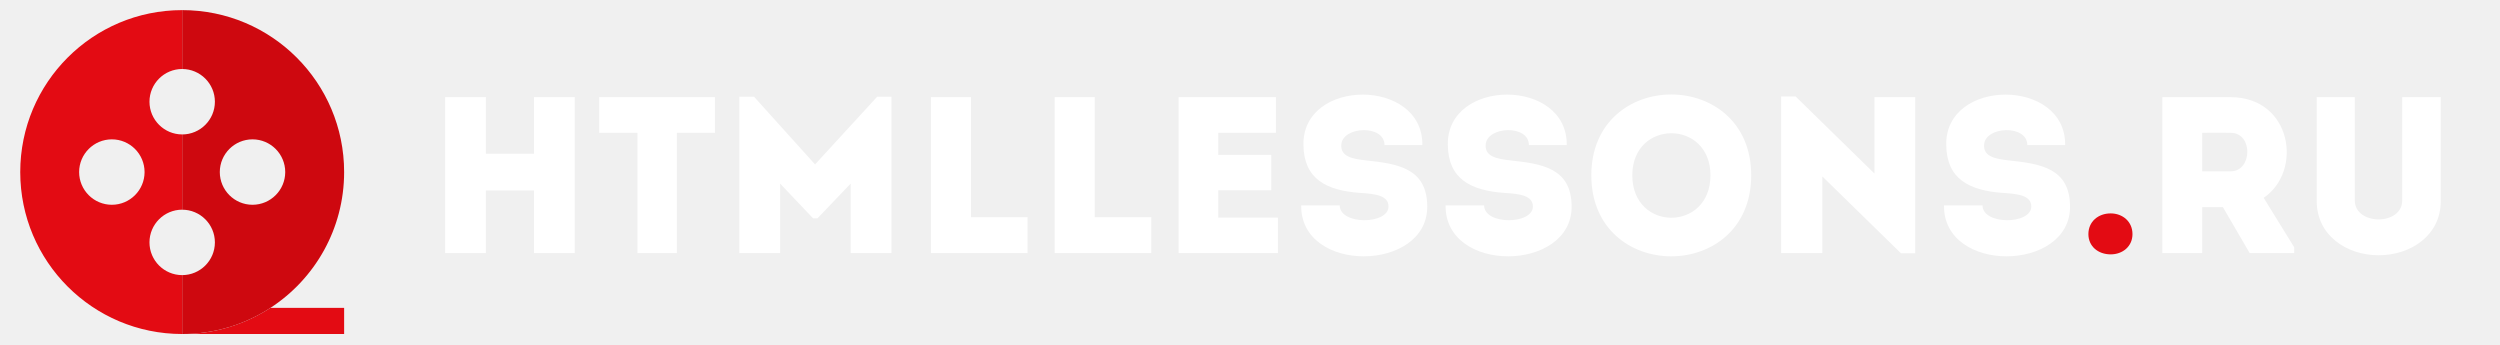
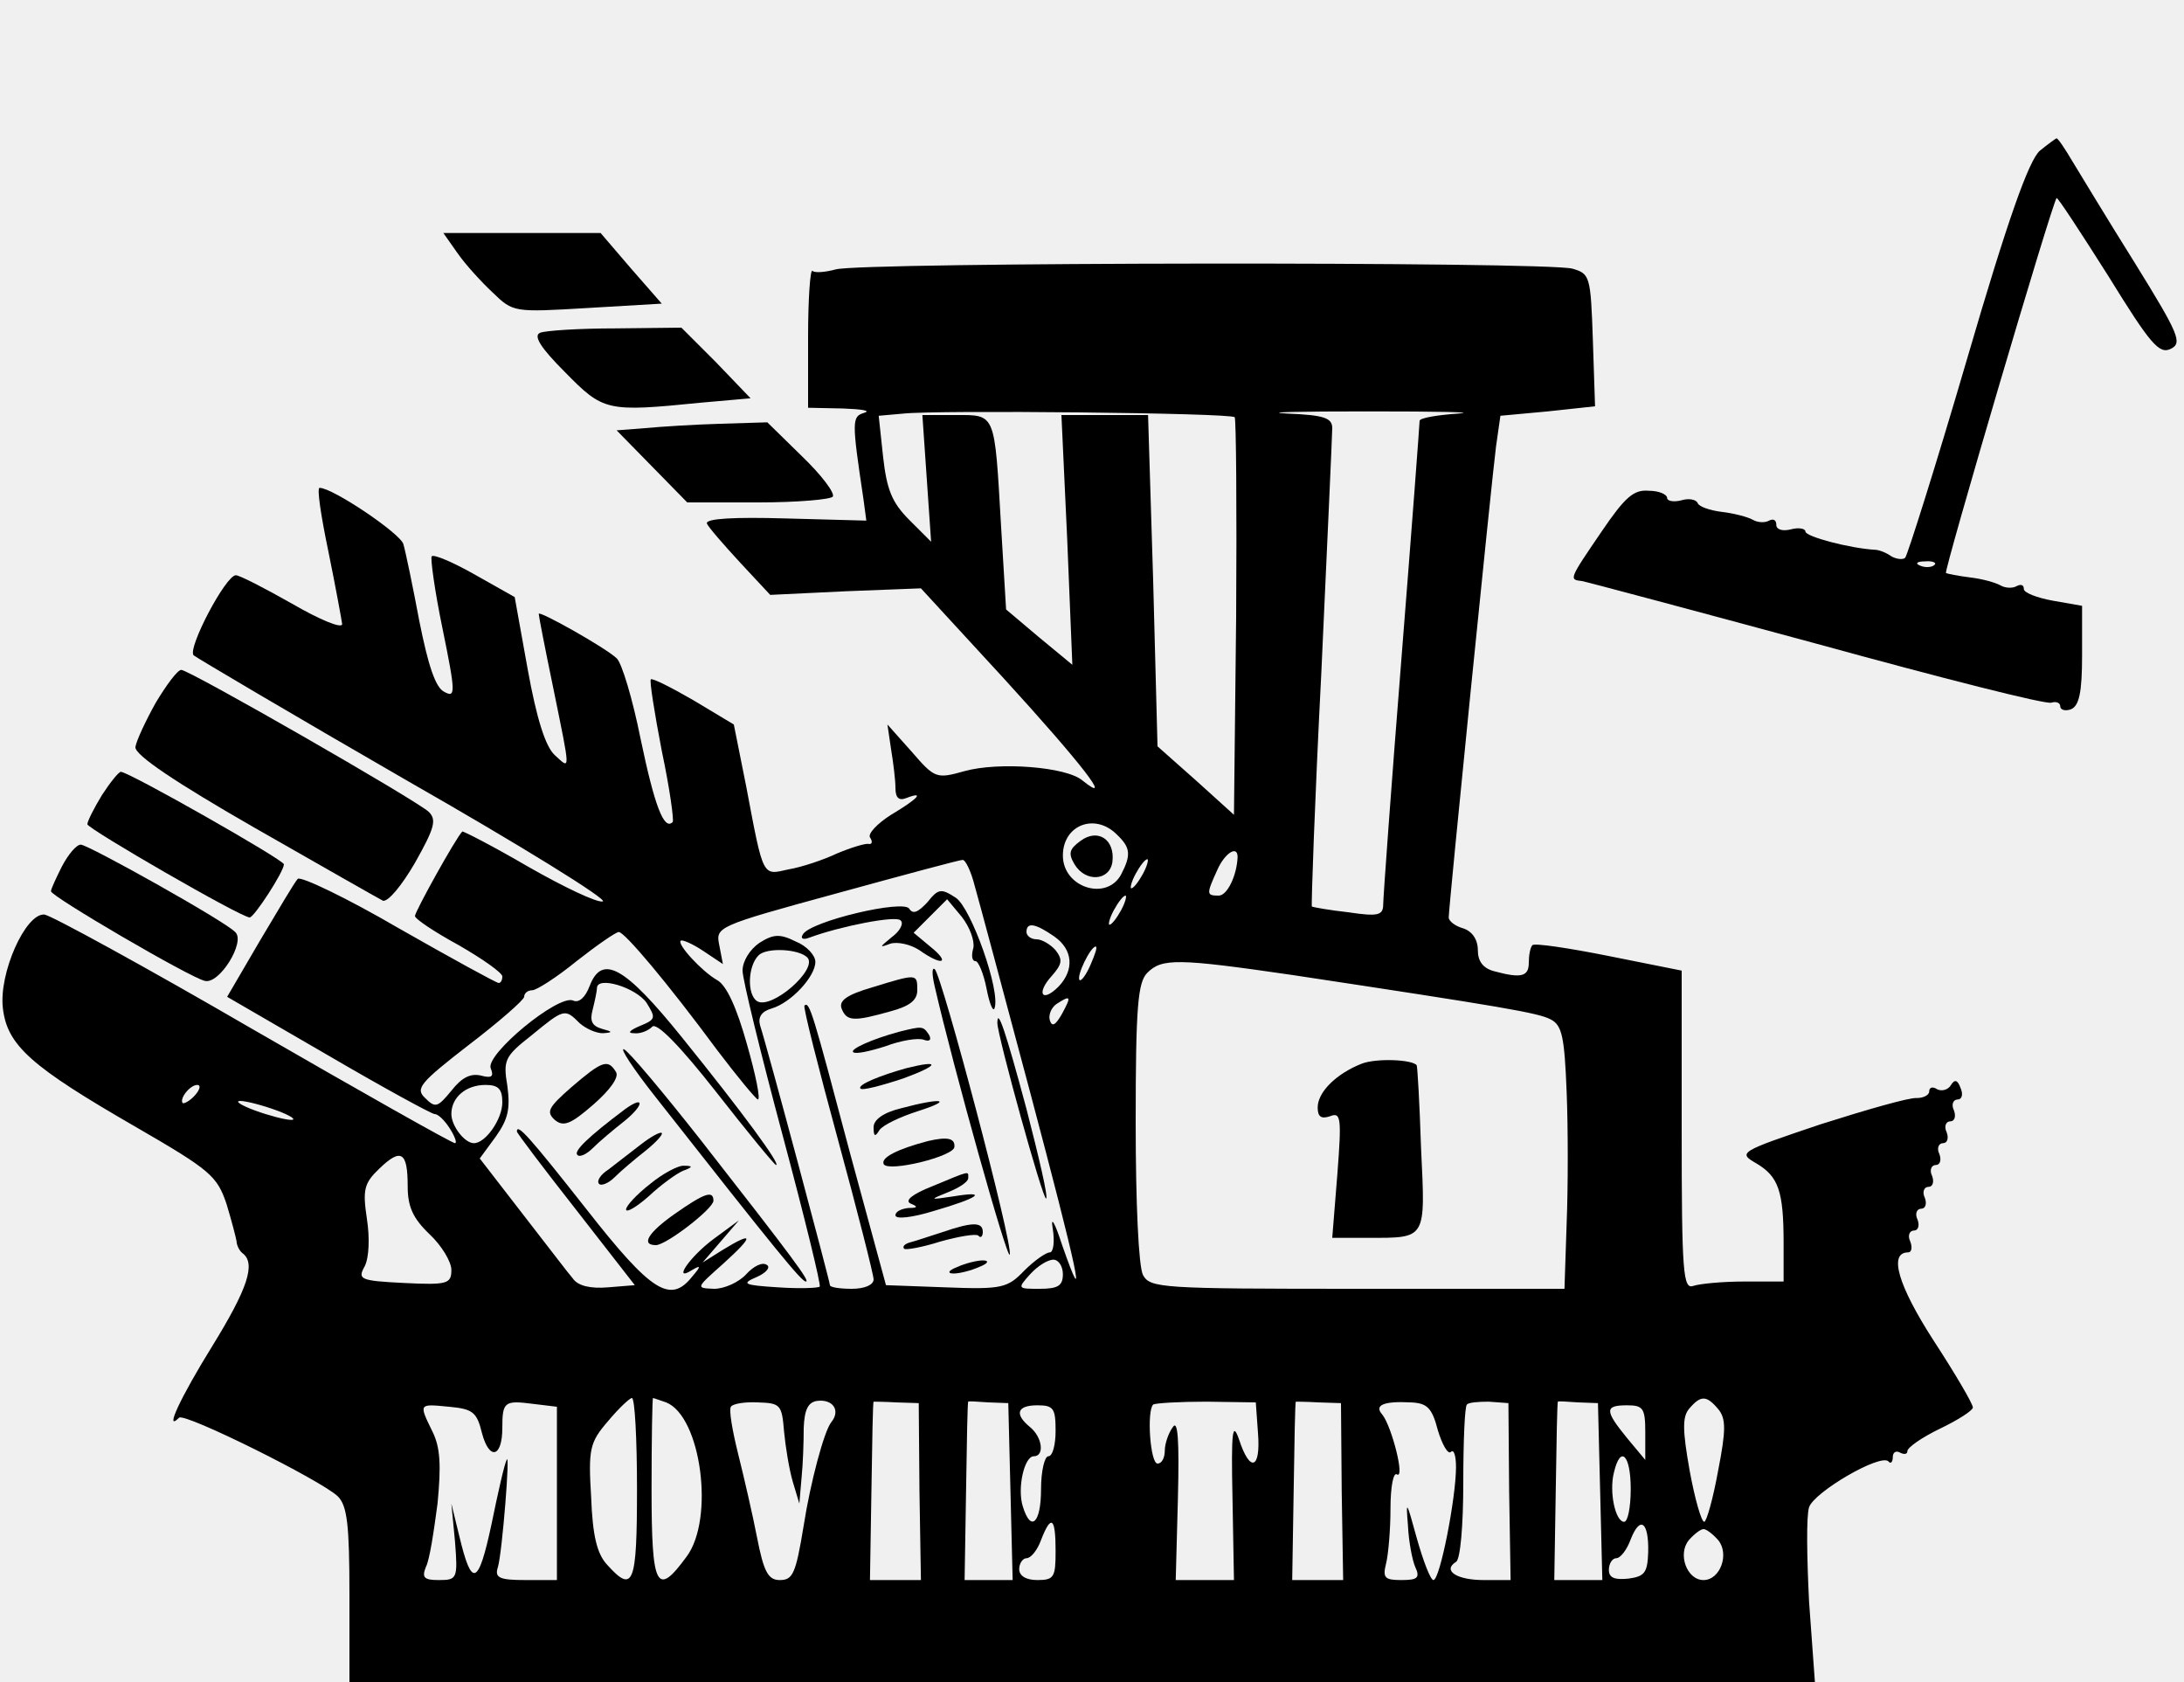
- <svg xmlns="http://www.w3.org/2000/svg" width="247" height="34" fill="none">
-   <path d="M18 33h16v-2.586h-7.277A15.924 15.924 0 0 1 18 33ZM18 27.182a3.236 3.236 0 0 1-3.232-3.232A3.236 3.236 0 0 1 18 20.716v-7.434a3.236 3.236 0 0 1-3.232-3.232A3.236 3.236 0 0 1 18 6.817V1C9.163 1 2 8.163 2 17s7.163 16 16 16v-5.818Zm-6.95-6.95A3.236 3.236 0 0 1 7.818 17a3.236 3.236 0 0 1 3.232-3.232A3.236 3.236 0 0 1 14.284 17a3.236 3.236 0 0 1-3.232 3.232Z" fill="#E30B13" />
-   <path d="M34 17c0-8.837-7.163-16-16-16v5.818a3.236 3.236 0 0 1 3.232 3.232A3.236 3.236 0 0 1 18 13.284v7.434a3.236 3.236 0 0 1 3.232 3.233A3.236 3.236 0 0 1 18 27.181V33c3.218 0 6.214-.95 8.723-2.586C31.103 27.56 34 22.618 34 17Zm-9.05-3.232A3.236 3.236 0 0 1 28.181 17a3.236 3.236 0 0 1-3.232 3.232A3.236 3.236 0 0 1 21.716 17a3.236 3.236 0 0 1 3.233-3.232Z" fill="#CE080F" />
-   <path d="M56.784 9.6h-4.026v5.588h-4.752V9.6H43.98V25h4.026v-6.182h4.752V25h4.026V9.6Zm6.198 3.52V25h3.894V13.12h3.762V9.6h-11.44v3.52h3.784Zm17.545 3.124L74.5 9.556h-1.452V25h4.026v-6.864l3.256 3.432h.44l3.278-3.432V25h4.026V9.556h-1.408l-6.138 6.688ZM95.935 9.6h-3.96V25h9.548v-3.542h-5.588V9.6Zm12.225 0h-3.96V25h9.548v-3.542h-5.588V9.6Zm17.9 0h-9.614V25h9.812v-3.498h-5.896v-2.706h5.236v-3.498h-5.236V13.12h5.698V9.6Zm6.306 10.692h-3.806c-.088 6.776 12.452 6.6 12.452.132 0-3.85-2.992-4.246-6.05-4.576-1.386-.154-2.53-.396-2.442-1.562.132-1.826 4.268-2.002 4.268.044h3.74c.088-6.644-11.88-6.644-11.748 0 .044 3.344 2.244 4.488 5.588 4.73 1.54.088 2.816.264 2.816 1.342 0 1.804-4.818 1.848-4.818-.11Zm14.265 0h-3.806c-.088 6.776 12.452 6.6 12.452.132 0-3.85-2.992-4.246-6.05-4.576-1.386-.154-2.53-.396-2.442-1.562.132-1.826 4.268-2.002 4.268.044h3.74c.088-6.644-11.88-6.644-11.748 0 .044 3.344 2.244 4.488 5.588 4.73 1.54.088 2.816.264 2.816 1.342 0 1.804-4.818 1.848-4.818-.11Zm26.388-2.97c0-10.648-15.796-10.648-15.796 0 0 10.67 15.796 10.67 15.796 0Zm-11.748 0c0-5.544 7.722-5.544 7.722 0 0 5.588-7.722 5.588-7.722 0Zm26.544 7.7h1.408V9.6h-4.026v7.546l-7.788-7.612h-1.43V25h4.07v-7.568l7.766 7.59Zm8.059-4.73h-3.806c-.088 6.776 12.452 6.6 12.452.132 0-3.85-2.992-4.246-6.05-4.576-1.386-.154-2.53-.396-2.442-1.562.132-1.826 4.268-2.002 4.268.044h3.74c.087-6.644-11.88-6.644-11.748 0 .044 3.344 2.244 4.488 5.588 4.73 1.54.088 2.816.264 2.816 1.342 0 1.804-4.818 1.848-4.818-.11Zm27.777-.748c3.894-2.64 2.794-9.922-3.256-9.944h-6.754V25h3.938v-4.532h2.046l2.64 4.532h4.4v-.572l-3.014-4.884Zm-3.256-2.618h-2.816V13.12c.924 0 1.892-.022 2.816 0 2.244.022 2.134 3.806 0 3.806Zm14.613 4.752c-1.144 0-2.354-.616-2.354-1.87V9.6h-3.762v10.274c0 3.388 2.97 5.346 6.116 5.346 3.168 0 6.138-1.958 6.138-5.346V9.6h-3.806v10.208c0 1.254-1.188 1.87-2.332 1.87Z" fill="#fff" />
-   <path d="M208.533 25.132c1.188 0 2.156-.792 2.156-2.002 0-1.232-.968-2.046-2.156-2.046-1.232 0-2.2.814-2.2 2.046 0 1.21.968 2.002 2.2 2.002Z" fill="#E30B13" />
+ <svg xmlns="http://www.w3.org/2000/svg" version="1.0" width="300pt" height="231pt" viewBox="0 0 300 231" preserveAspectRatio="xMidYMid meet">
+   <g transform="translate(0,231) scale(0.1,-0.1)" fill="#000000" stroke="none">
+     <path d="M2802 2103 c-15 -13 -44 -94 -100 -286 -43 -147 -82 -270 -85 -273 -3 -3 -12 -2 -19 2 -7 5 -17 9 -23 9 -34 2 -95 18 -95 25 0 4 -9 6 -20 3 -12 -3 -20 0 -20 6 0 7 -4 9 -10 6 -5 -3 -15 -3 -22 1 -7 4 -26 9 -43 11 -16 2 -31 7 -33 12 -2 5 -12 7 -22 4 -11 -3 -20 -1 -20 3 0 5 -11 10 -25 10 -21 2 -33 -9 -65 -56 -45 -66 -45 -66 -27 -68 6 -1 152 -40 322 -86 171 -47 316 -84 323 -81 6 2 12 0 12 -5 0 -5 7 -7 15 -4 11 5 15 23 15 74 l0 68 -40 7 c-22 4 -40 11 -40 16 0 6 -4 7 -10 4 -5 -3 -15 -3 -22 1 -7 4 -25 9 -42 11 -16 2 -31 5 -33 6 -3 3 146 509 152 515 1 2 33 -47 71 -107 58 -94 70 -108 86 -100 16 8 11 20 -49 117 -37 59 -75 122 -86 140 -10 17 -20 32 -22 32 -1 0 -12 -8 -23 -17z m-145 -569 c-3 -3 -12 -4 -19 -1 -8 3 -5 6 6 6 11 1 17 -2 13 -5z" />
+     <path d="M628 1963 c11 -16 33 -40 49 -55 28 -27 29 -27 130 -21 l102 6 -42 48 -42 49 -108 0 -108 0 19 -27z" />
+     <path d="M1148 1940 c-15 -4 -29 -5 -32 -2 -3 3 -6 -38 -6 -91 l0 -97 48 -1 c26 -1 39 -3 29 -6 -17 -5 -17 -11 -1 -118 l4 -30 -111 3 c-70 2 -110 0 -108 -7 2 -5 23 -29 46 -54 l41 -44 104 5 103 4 115 -125 c104 -114 152 -175 107 -139 -22 19 -115 26 -162 13 -39 -11 -41 -10 -73 27 l-33 37 5 -34 c3 -18 6 -42 6 -53 0 -14 5 -18 15 -14 26 10 16 -1 -21 -23 -19 -12 -32 -26 -29 -31 4 -6 3 -10 -2 -9 -4 1 -24 -5 -43 -13 -19 -9 -49 -19 -67 -22 -36 -8 -34 -13 -58 114 l-17 85 -55 33 c-31 18 -57 31 -59 29 -2 -2 5 -46 15 -98 11 -52 17 -96 15 -98 -12 -12 -25 23 -44 114 -11 55 -26 105 -33 111 -16 15 -107 66 -107 61 0 -3 9 -49 20 -102 24 -118 24 -112 2 -92 -13 12 -25 51 -37 117 l-18 100 -55 31 c-30 17 -56 28 -59 25 -2 -2 4 -47 15 -100 18 -88 18 -95 2 -86 -12 6 -22 37 -34 97 -9 48 -19 96 -22 106 -5 15 -97 77 -115 77 -4 0 2 -39 12 -87 10 -49 18 -93 19 -100 0 -7 -31 6 -69 28 -37 21 -72 39 -77 39 -14 0 -67 -101 -58 -110 5 -4 137 -82 293 -172 156 -89 277 -164 269 -166 -8 -2 -54 20 -103 48 -48 28 -89 49 -90 48 -9 -9 -65 -110 -65 -116 0 -4 27 -22 60 -40 33 -19 60 -38 60 -43 0 -5 -2 -9 -5 -9 -3 0 -65 34 -137 75 -72 42 -135 72 -139 68 -4 -4 -27 -43 -52 -85 l-45 -77 138 -80 c77 -45 143 -81 147 -81 5 0 14 -9 21 -20 7 -11 10 -20 7 -20 -4 0 -128 70 -277 156 -148 86 -278 157 -287 158 -26 2 -63 -81 -57 -129 6 -51 39 -80 183 -163 102 -59 111 -67 124 -105 7 -23 13 -46 14 -52 0 -5 4 -13 8 -16 19 -14 7 -49 -41 -127 -44 -71 -67 -120 -46 -99 8 7 195 -86 218 -108 13 -13 16 -39 16 -136 l0 -119 1006 0 1007 0 -8 110 c-3 60 -4 118 0 130 7 21 98 74 109 63 3 -4 6 -1 6 6 0 7 5 9 10 6 6 -3 10 -2 10 2 0 5 20 19 45 31 25 12 45 25 45 29 0 5 -24 46 -54 92 -49 76 -62 121 -35 121 5 0 6 7 3 15 -4 8 -1 15 5 15 6 0 8 7 5 15 -4 8 -1 15 5 15 6 0 8 7 5 15 -4 8 -1 15 5 15 6 0 8 7 5 15 -4 8 -1 15 5 15 6 0 8 7 5 15 -4 8 -1 15 5 15 6 0 8 7 5 15 -4 8 -1 15 5 15 6 0 8 7 5 15 -4 8 -1 15 5 15 6 0 8 7 4 16 -4 11 -8 12 -13 4 -4 -7 -13 -9 -19 -6 -6 4 -11 3 -11 -3 0 -5 -8 -9 -17 -9 -10 1 -69 -16 -132 -36 -113 -38 -114 -39 -88 -54 30 -18 37 -38 37 -109 l0 -53 -54 0 c-30 0 -61 -3 -70 -6 -14 -5 -16 17 -16 214 l0 219 -100 20 c-55 11 -102 18 -105 15 -3 -3 -5 -14 -5 -24 0 -19 -10 -22 -47 -12 -16 4 -23 14 -23 29 0 15 -8 26 -20 30 -11 3 -20 10 -20 15 0 15 59 601 65 647 l6 42 65 6 65 7 -3 91 c-3 88 -4 91 -28 98 -35 10 -979 9 -1012 -1z m548 -203 c2 -2 3 -126 2 -275 l-3 -271 -52 47 -53 47 -6 228 -7 227 -59 0 -60 0 8 -172 7 -171 -46 38 -45 38 -7 116 c-9 155 -7 151 -62 151 l-46 0 6 -87 6 -87 -30 30 c-24 24 -31 42 -36 87 l-6 56 34 3 c45 5 450 1 455 -5z m307 5 c-29 -2 -53 -6 -53 -10 0 -4 -11 -151 -25 -327 -14 -176 -25 -328 -25 -337 0 -15 -7 -17 -47 -11 -27 3 -49 7 -51 8 -1 1 4 146 13 321 8 175 15 327 15 336 0 14 -11 18 -62 20 -35 2 16 3 112 3 96 0 151 -1 123 -3z m-469 -578 c19 -18 20 -28 6 -55 -20 -37 -80 -18 -80 26 0 42 44 59 74 29z m166 -31 c-1 -25 -14 -53 -26 -53 -17 0 -17 2 -2 35 10 23 28 35 28 18z m-361 -40 c6 -21 40 -148 76 -283 65 -245 80 -313 44 -210 -10 31 -16 41 -13 23 3 -18 1 -33 -4 -33 -5 0 -21 -11 -35 -25 -23 -24 -31 -26 -108 -23 l-82 3 -49 180 c-52 196 -56 210 -63 204 -2 -2 19 -85 46 -184 27 -99 49 -186 49 -192 0 -8 -13 -13 -30 -13 -16 0 -30 2 -30 5 0 5 -85 323 -96 357 -3 11 2 19 16 23 27 8 60 44 60 64 0 9 -12 22 -27 28 -22 11 -31 10 -50 -2 -13 -9 -23 -25 -23 -38 0 -12 25 -114 55 -226 30 -112 53 -206 51 -208 -2 -2 -28 -3 -57 -1 -48 3 -51 5 -30 14 14 6 20 14 14 17 -6 4 -18 -2 -28 -13 -10 -11 -30 -20 -44 -20 -26 1 -25 1 13 35 42 38 42 45 -2 18 l-27 -17 25 29 25 29 -34 -25 c-34 -25 -58 -61 -30 -43 12 7 12 5 0 -9 -30 -38 -56 -22 -146 93 -78 99 -95 118 -95 106 0 -2 37 -51 81 -107 l81 -104 -37 -3 c-24 -2 -41 2 -48 12 -7 8 -38 49 -70 90 l-58 75 22 30 c17 24 20 38 16 69 -6 36 -4 41 33 70 45 37 46 37 66 17 9 -8 23 -14 32 -14 14 1 14 2 -1 6 -14 4 -17 11 -13 26 3 12 6 26 6 30 0 17 53 1 68 -20 13 -21 13 -23 -9 -32 -14 -6 -18 -10 -8 -10 8 -1 19 3 25 9 6 6 37 -25 88 -90 43 -55 80 -100 82 -100 7 0 -45 71 -129 175 -79 98 -110 115 -127 71 -6 -16 -15 -24 -23 -20 -21 8 -120 -74 -113 -93 5 -12 1 -14 -14 -10 -14 3 -26 -3 -40 -21 -19 -23 -22 -24 -36 -10 -14 13 -7 21 60 73 42 32 76 62 76 66 0 5 5 9 11 9 6 0 34 18 61 40 28 22 54 40 58 40 8 0 67 -70 135 -162 28 -37 53 -67 56 -68 4 0 -3 34 -15 76 -14 50 -28 81 -41 88 -21 12 -55 49 -50 54 2 2 16 -4 31 -14 l27 -18 -5 26 c-5 25 -4 26 161 71 91 25 169 46 173 46 4 1 12 -16 17 -36z m231 17 c-6 -11 -13 -20 -16 -20 -2 0 0 9 6 20 6 11 13 20 16 20 2 0 0 -9 -6 -20z m-30 -50 c-6 -11 -13 -20 -16 -20 -2 0 0 9 6 20 6 11 13 20 16 20 2 0 0 -9 -6 -20z m-92 -36 c26 -18 28 -46 6 -69 -23 -23 -31 -9 -9 15 14 16 15 22 5 35 -7 8 -19 15 -26 15 -8 0 -14 5 -14 10 0 14 12 12 38 -6z m-339 -29 c15 -16 -49 -72 -69 -60 -14 9 -13 48 2 63 11 11 55 9 67 -3z m389 -10 c-6 -14 -13 -23 -15 -21 -5 5 15 46 22 46 3 0 -1 -11 -7 -25z m277 -14 c291 -44 338 -52 355 -61 16 -8 19 -25 22 -100 2 -49 2 -130 0 -180 l-3 -90 -284 0 c-271 0 -285 1 -295 19 -6 12 -10 98 -10 210 0 159 3 192 16 205 20 20 41 20 199 -3z m-316 -53 c-9 -16 -14 -19 -17 -9 -2 7 2 17 9 22 20 13 21 11 8 -13z m-1191 -112 c-7 -8 -15 -12 -17 -11 -5 6 10 25 20 25 5 0 4 -6 -3 -14z m422 -10 c0 -23 -23 -56 -39 -56 -13 0 -31 24 -31 40 0 23 20 40 47 40 18 0 23 -6 23 -24z m-310 -11 c19 -7 28 -13 20 -13 -8 0 -31 6 -50 13 -19 7 -28 13 -20 13 8 0 31 -6 50 -13z m180 -104 c0 -28 7 -44 30 -66 17 -16 30 -38 30 -49 0 -19 -5 -21 -65 -18 -61 3 -64 5 -54 23 6 12 7 39 3 65 -6 40 -4 49 17 69 30 29 39 23 39 -24z m900 -121 c0 -16 -7 -20 -32 -20 -30 0 -31 0 -13 20 10 11 24 20 32 20 7 0 13 -9 13 -20z m-695 -301 l0 -119 -43 0 c-36 0 -43 3 -38 18 6 21 17 161 12 147 -3 -5 -12 -45 -21 -89 -18 -84 -27 -87 -44 -16 l-11 45 5 -52 c4 -51 3 -53 -22 -53 -20 0 -24 3 -18 18 5 9 11 49 16 87 5 52 4 77 -7 99 -19 39 -19 38 23 34 32 -3 38 -7 45 -36 10 -38 28 -34 28 7 0 36 3 38 42 33 l33 -4 0 -119z m110 6 c0 -131 -5 -144 -41 -104 -14 15 -20 40 -22 93 -4 66 -2 75 23 104 15 18 30 32 33 32 4 0 7 -56 7 -125z m40 119 c48 -19 67 -160 28 -212 -41 -56 -48 -43 -48 93 0 69 1 125 2 125 1 0 9 -3 18 -6z m162 -40 c2 -21 7 -52 12 -69 l9 -30 3 35 c2 19 3 50 3 69 1 25 6 35 18 37 22 3 33 -13 20 -29 -10 -12 -29 -84 -38 -142 -11 -67 -15 -75 -33 -75 -16 0 -22 12 -31 58 -6 31 -18 83 -26 115 -8 32 -13 61 -10 65 2 4 19 7 37 6 31 -1 33 -3 36 -40z m186 -82 l2 -122 -35 0 -35 0 2 122 c1 68 2 123 3 123 0 0 14 0 31 -1 l31 -1 1 -121z m125 0 l3 -122 -33 0 -33 0 2 122 c1 68 2 123 3 123 0 1 12 0 28 -1 l27 -1 3 -121z m340 80 c4 -50 -11 -55 -26 -9 -9 26 -11 12 -9 -81 l2 -112 -40 0 -40 0 3 112 c2 80 0 109 -7 98 -6 -8 -11 -23 -11 -32 0 -10 -4 -18 -10 -18 -10 0 -15 72 -6 81 3 2 35 4 73 4 l68 -1 3 -42z m115 -80 l2 -122 -35 0 -35 0 2 122 c1 68 2 123 3 123 0 0 14 0 31 -1 l31 -1 1 -121z m132 84 c6 -20 14 -34 18 -30 4 4 7 -5 7 -21 0 -42 -22 -155 -31 -155 -4 0 -14 26 -23 58 -14 51 -15 53 -12 17 1 -22 6 -48 10 -57 7 -15 3 -18 -19 -18 -23 0 -26 3 -21 23 3 12 6 46 6 75 0 30 4 51 9 47 11 -6 -7 65 -20 82 -12 13 1 19 39 17 22 -1 29 -7 37 -38z m98 -84 l2 -122 -37 0 c-37 0 -57 13 -38 25 6 3 10 50 10 109 0 56 2 105 5 107 2 3 16 4 30 4 l27 -2 1 -121z m125 0 l3 -122 -33 0 -33 0 2 122 c1 68 2 123 3 123 0 1 12 0 28 -1 l27 -1 3 -121z m162 113 c11 -13 11 -29 0 -85 -7 -39 -16 -70 -19 -70 -4 0 -13 32 -20 70 -10 56 -10 74 -1 85 16 19 24 19 40 0z m-910 -30 c0 -19 -4 -35 -10 -35 -5 0 -10 -20 -10 -45 0 -47 -14 -60 -25 -24 -8 25 2 69 15 69 15 0 12 26 -5 40 -22 18 -18 30 10 30 22 0 25 -4 25 -35z m810 -2 l0 -38 -25 30 c-31 38 -31 45 0 45 22 0 25 -4 25 -37z m-20 -78 c0 -25 -4 -45 -9 -45 -12 0 -21 41 -14 68 9 38 23 24 23 -23z m-790 -85 c0 -36 -2 -40 -25 -40 -16 0 -25 6 -25 15 0 8 5 15 10 15 6 0 15 11 20 25 14 36 20 31 20 -15z m814 -2 c-1 -28 -5 -33 -27 -36 -19 -2 -27 1 -27 12 0 9 5 16 10 16 6 0 15 12 20 26 13 33 25 24 24 -18z m96 17 c16 -19 3 -55 -20 -55 -23 0 -36 36 -20 55 7 8 16 15 20 15 4 0 13 -7 20 -15z" />
+     <path d="M1484 1155 c-15 -11 -17 -17 -8 -32 15 -25 48 -23 52 3 4 31 -20 47 -44 29z" />
+     <path d="M1274 1071 c-13 -14 -20 -17 -25 -9 -8 13 -135 -17 -146 -35 -4 -6 0 -8 8 -5 43 16 120 31 126 24 5 -4 -1 -15 -12 -23 -17 -14 -18 -15 -2 -9 10 3 28 -1 40 -9 31 -22 43 -18 16 4 l-24 20 23 23 23 23 20 -24 c11 -14 18 -33 16 -43 -3 -10 -2 -18 3 -18 4 0 11 -17 15 -37 4 -21 9 -33 11 -28 9 23 -32 138 -53 152 -20 13 -24 13 -39 -6z" />
+     <path d="M1284 955 c26 -113 100 -377 103 -368 5 13 -93 383 -103 392 -4 3 -4 -7 0 -24z" />
+     <path d="M1198 954 c-34 -10 -46 -18 -42 -29 7 -18 17 -18 67 -4 26 7 37 15 37 29 0 23 0 23 -62 4z" />
+     <path d="M1370 905 c0 -17 63 -245 67 -241 3 2 -10 57 -27 123 -29 108 -40 140 -40 118z" />
+     <path d="M1235 893 c-37 -10 -68 -24 -63 -28 3 -3 22 1 44 8 21 8 45 12 53 9 8 -3 11 0 7 7 -8 12 -9 12 -41 4z" />
+     <path d="M900 804 c169 -215 201 -254 207 -254 6 0 -16 30 -145 195 -52 66 -99 122 -105 124 -6 2 13 -27 43 -65z" />
+     <path d="M785 817 c-32 -28 -35 -34 -23 -45 12 -10 22 -6 53 21 23 20 36 38 31 45 -11 18 -19 15 -61 -21z" />
+     <path d="M1245 843 c-36 -10 -68 -23 -63 -28 2 -3 29 4 59 14 49 18 52 26 4 14z" />
+     <path d="M859 787 c-52 -39 -71 -58 -66 -63 3 -4 13 1 21 9 9 9 28 25 42 36 28 22 31 38 3 18z" />
+     <path d="M1238 788 c-25 -6 -38 -16 -38 -26 0 -13 2 -14 8 -4 5 7 28 18 53 26 50 16 33 19 -23 4z" />
+     <path d="M880 738 c-14 -11 -34 -26 -44 -34 -11 -7 -17 -16 -13 -20 3 -3 13 1 21 9 9 9 28 25 42 36 15 12 25 23 23 25 -2 2 -15 -5 -29 -16z" />
+     <path d="M1275 743 c-42 -11 -66 -23 -61 -32 7 -11 97 11 97 24 1 12 -10 14 -36 8z" />
+     <path d="M893 684 c-18 -14 -33 -30 -33 -35 0 -5 14 3 31 18 17 16 38 31 47 35 14 5 14 7 2 7 -8 1 -30 -11 -47 -25z" />
+     <path d="M1281 681 c-28 -11 -39 -20 -30 -24 10 -4 10 -6 -3 -6 -10 -1 -18 -5 -18 -10 0 -6 24 -3 53 6 62 18 75 28 27 20 -34 -5 -34 -5 -7 6 15 6 27 14 27 19 0 10 4 11 -49 -11z" />
+     <path d="M927 643 c-37 -26 -47 -43 -26 -43 14 0 79 50 79 61 0 15 -13 10 -53 -18z" />
+     <path d="M1295 618 c-16 -5 -36 -12 -44 -14 -8 -2 -12 -6 -9 -9 2 -2 25 2 50 10 25 7 49 11 52 8 3 -4 6 -1 6 5 0 14 -14 14 -55 0z" />
+     <path d="M1315 570 c-13 -5 -14 -9 -5 -9 8 0 24 4 35 9 13 5 14 9 5 9 -8 0 -24 -4 -35 -9z" />
+     <path d="M1870 849 c-35 -14 -60 -39 -60 -60 0 -13 5 -16 17 -12 15 6 16 -2 10 -80 l-7 -87 49 0 c81 0 79 -3 73 123 -2 62 -5 113 -6 114 -6 8 -56 10 -76 2z" />
+     <path d="M742 1853 c-10 -4 1 -21 34 -54 53 -54 57 -55 187 -42 l68 6 -47 49 -48 48 -91 -1 c-49 0 -96 -3 -103 -6z" />
+     <path d="M886 1722 l-39 -3 49 -50 48 -49 98 0 c53 0 99 4 102 8 3 5 -16 30 -42 55 l-48 47 -65 -2 c-35 -1 -82 -4 -103 -6z" />
+     <path d="M214 1345 c-14 -25 -27 -53 -28 -61 -1 -11 56 -49 164 -111 91 -52 170 -97 176 -100 7 -2 26 21 44 52 27 48 30 59 19 70 -17 16 -329 195 -340 195 -5 0 -20 -20 -35 -45z" />
+     <path d="M140 1218 c-11 -18 -20 -36 -20 -40 0 -6 211 -128 223 -128 6 0 47 63 47 73 0 6 -213 127 -224 127 -3 0 -15 -15 -26 -32z" />
+     <path d="M85 1120 c-8 -16 -15 -31 -15 -34 0 -7 190 -118 211 -123 20 -6 57 54 42 67 -14 15 -202 120 -212 120 -6 0 -17 -13 -26 -30z" />
+   </g>
</svg>
